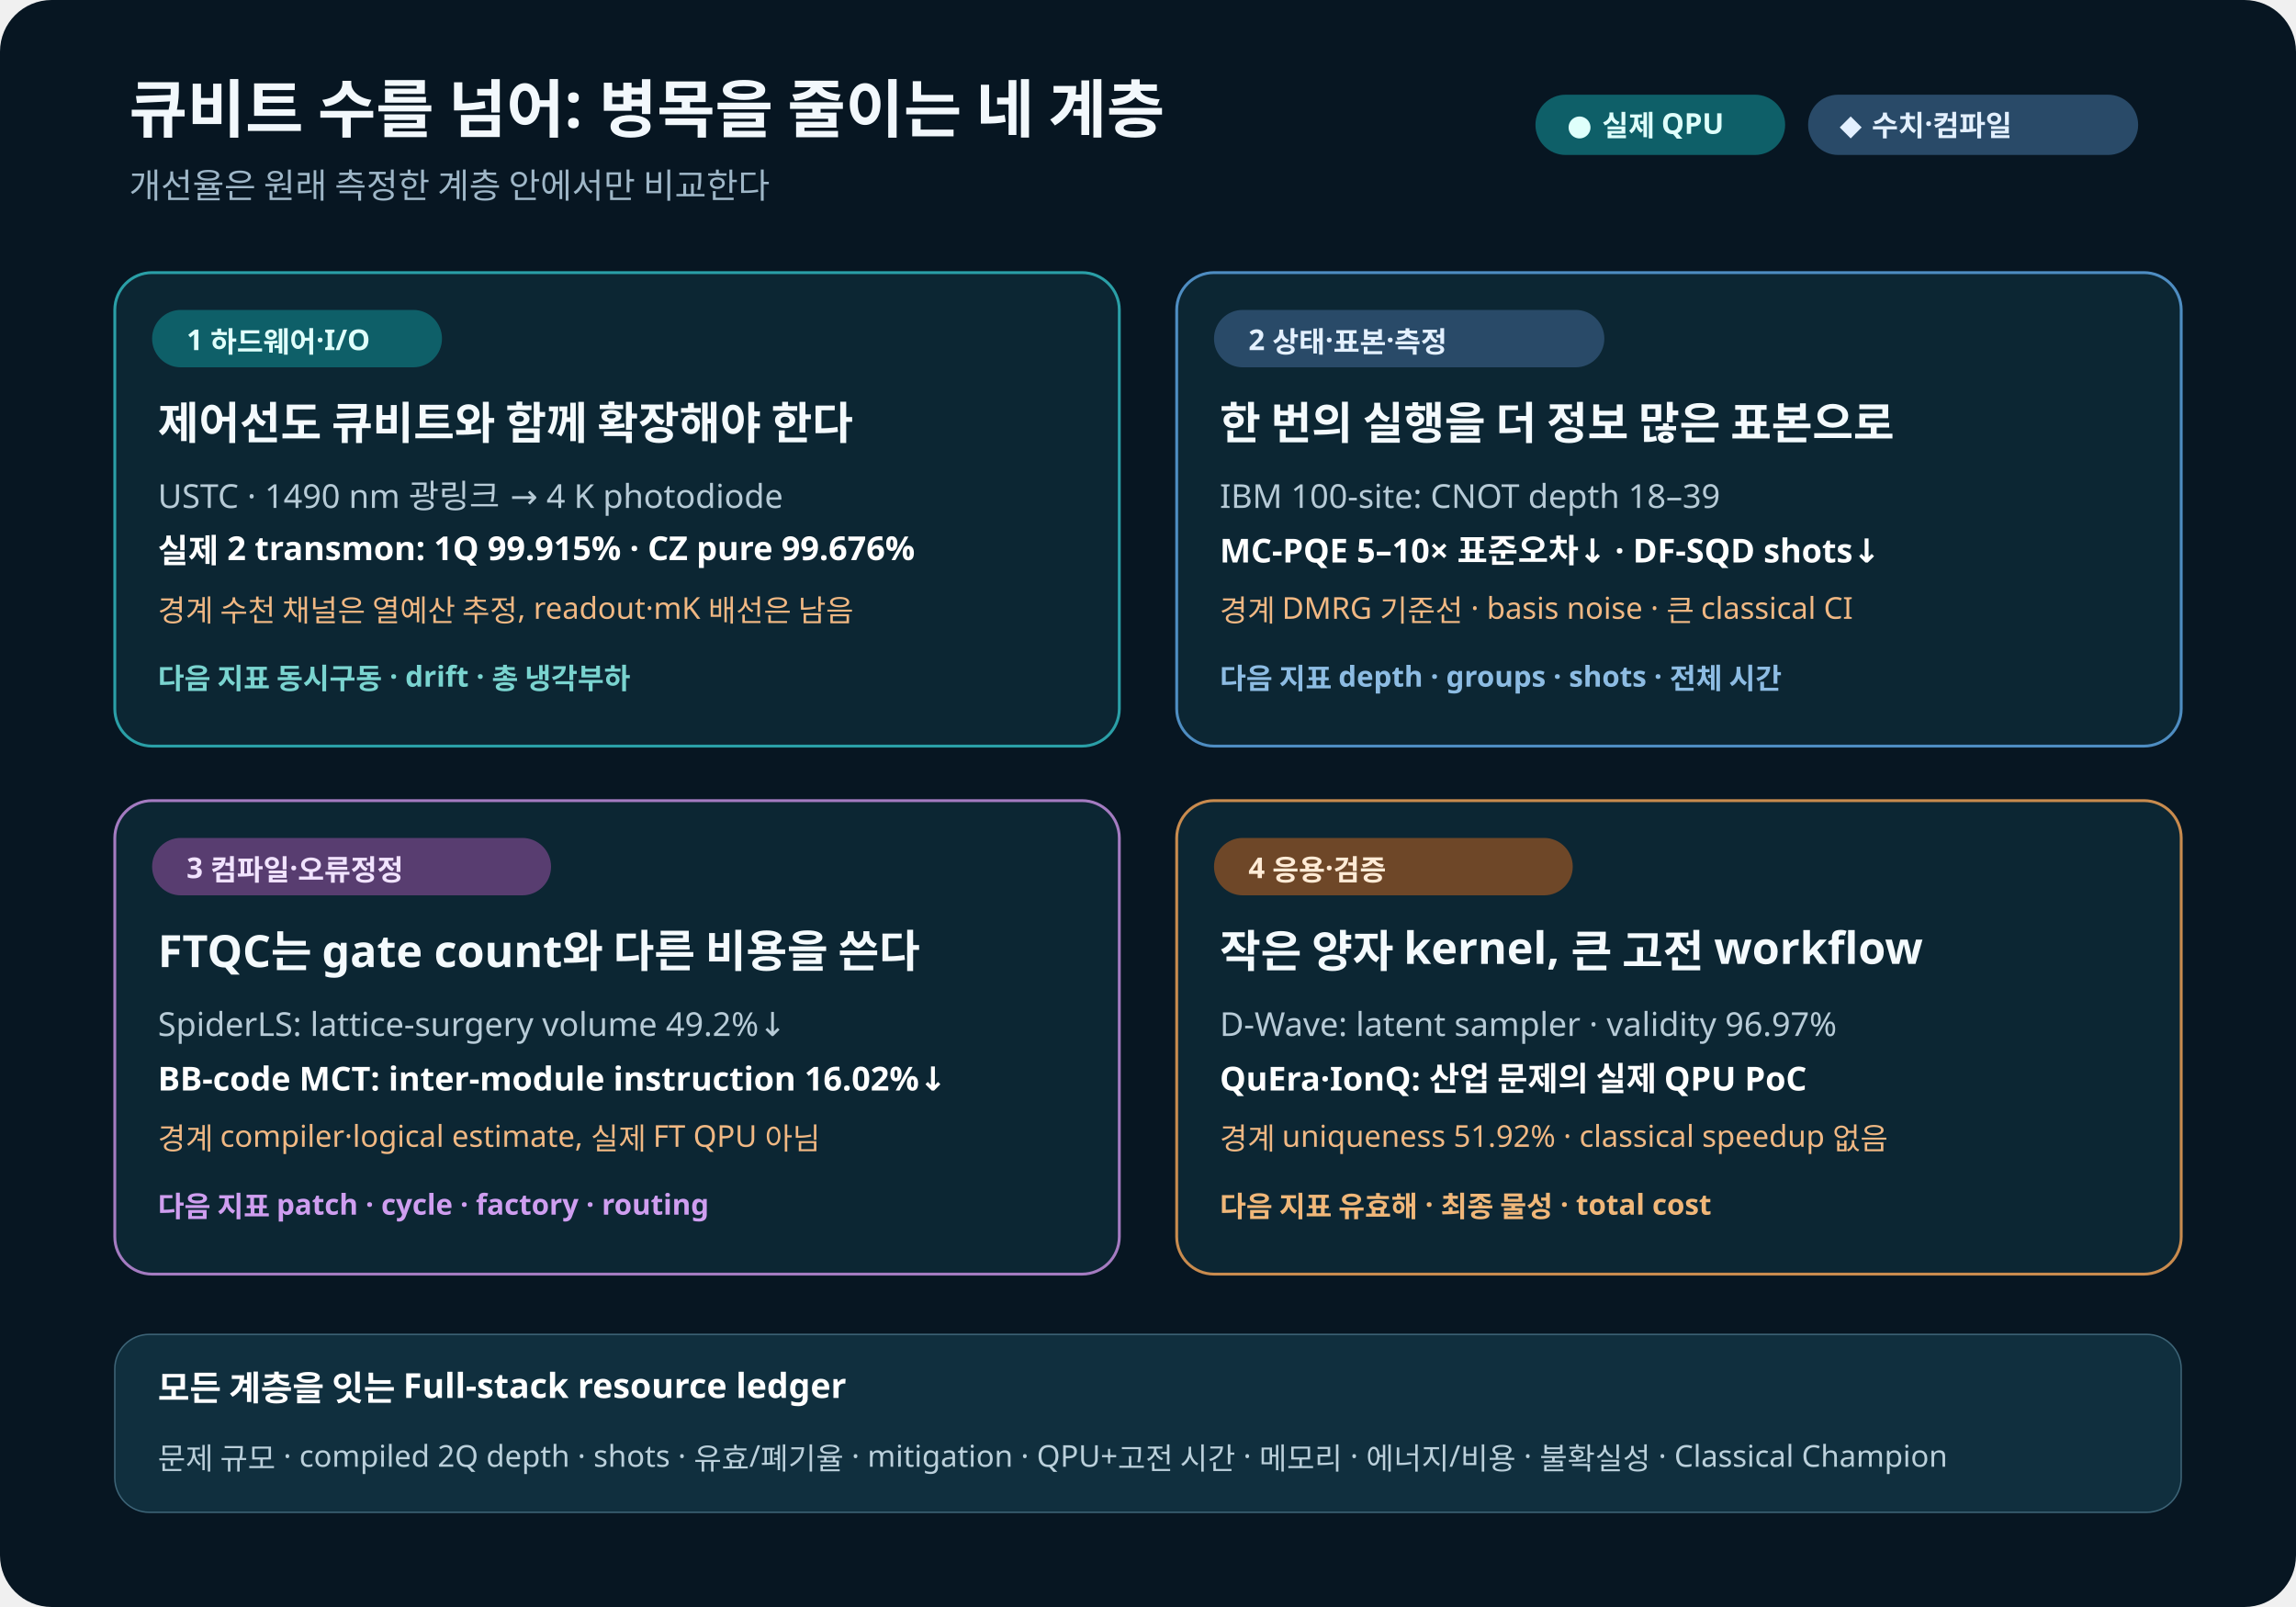
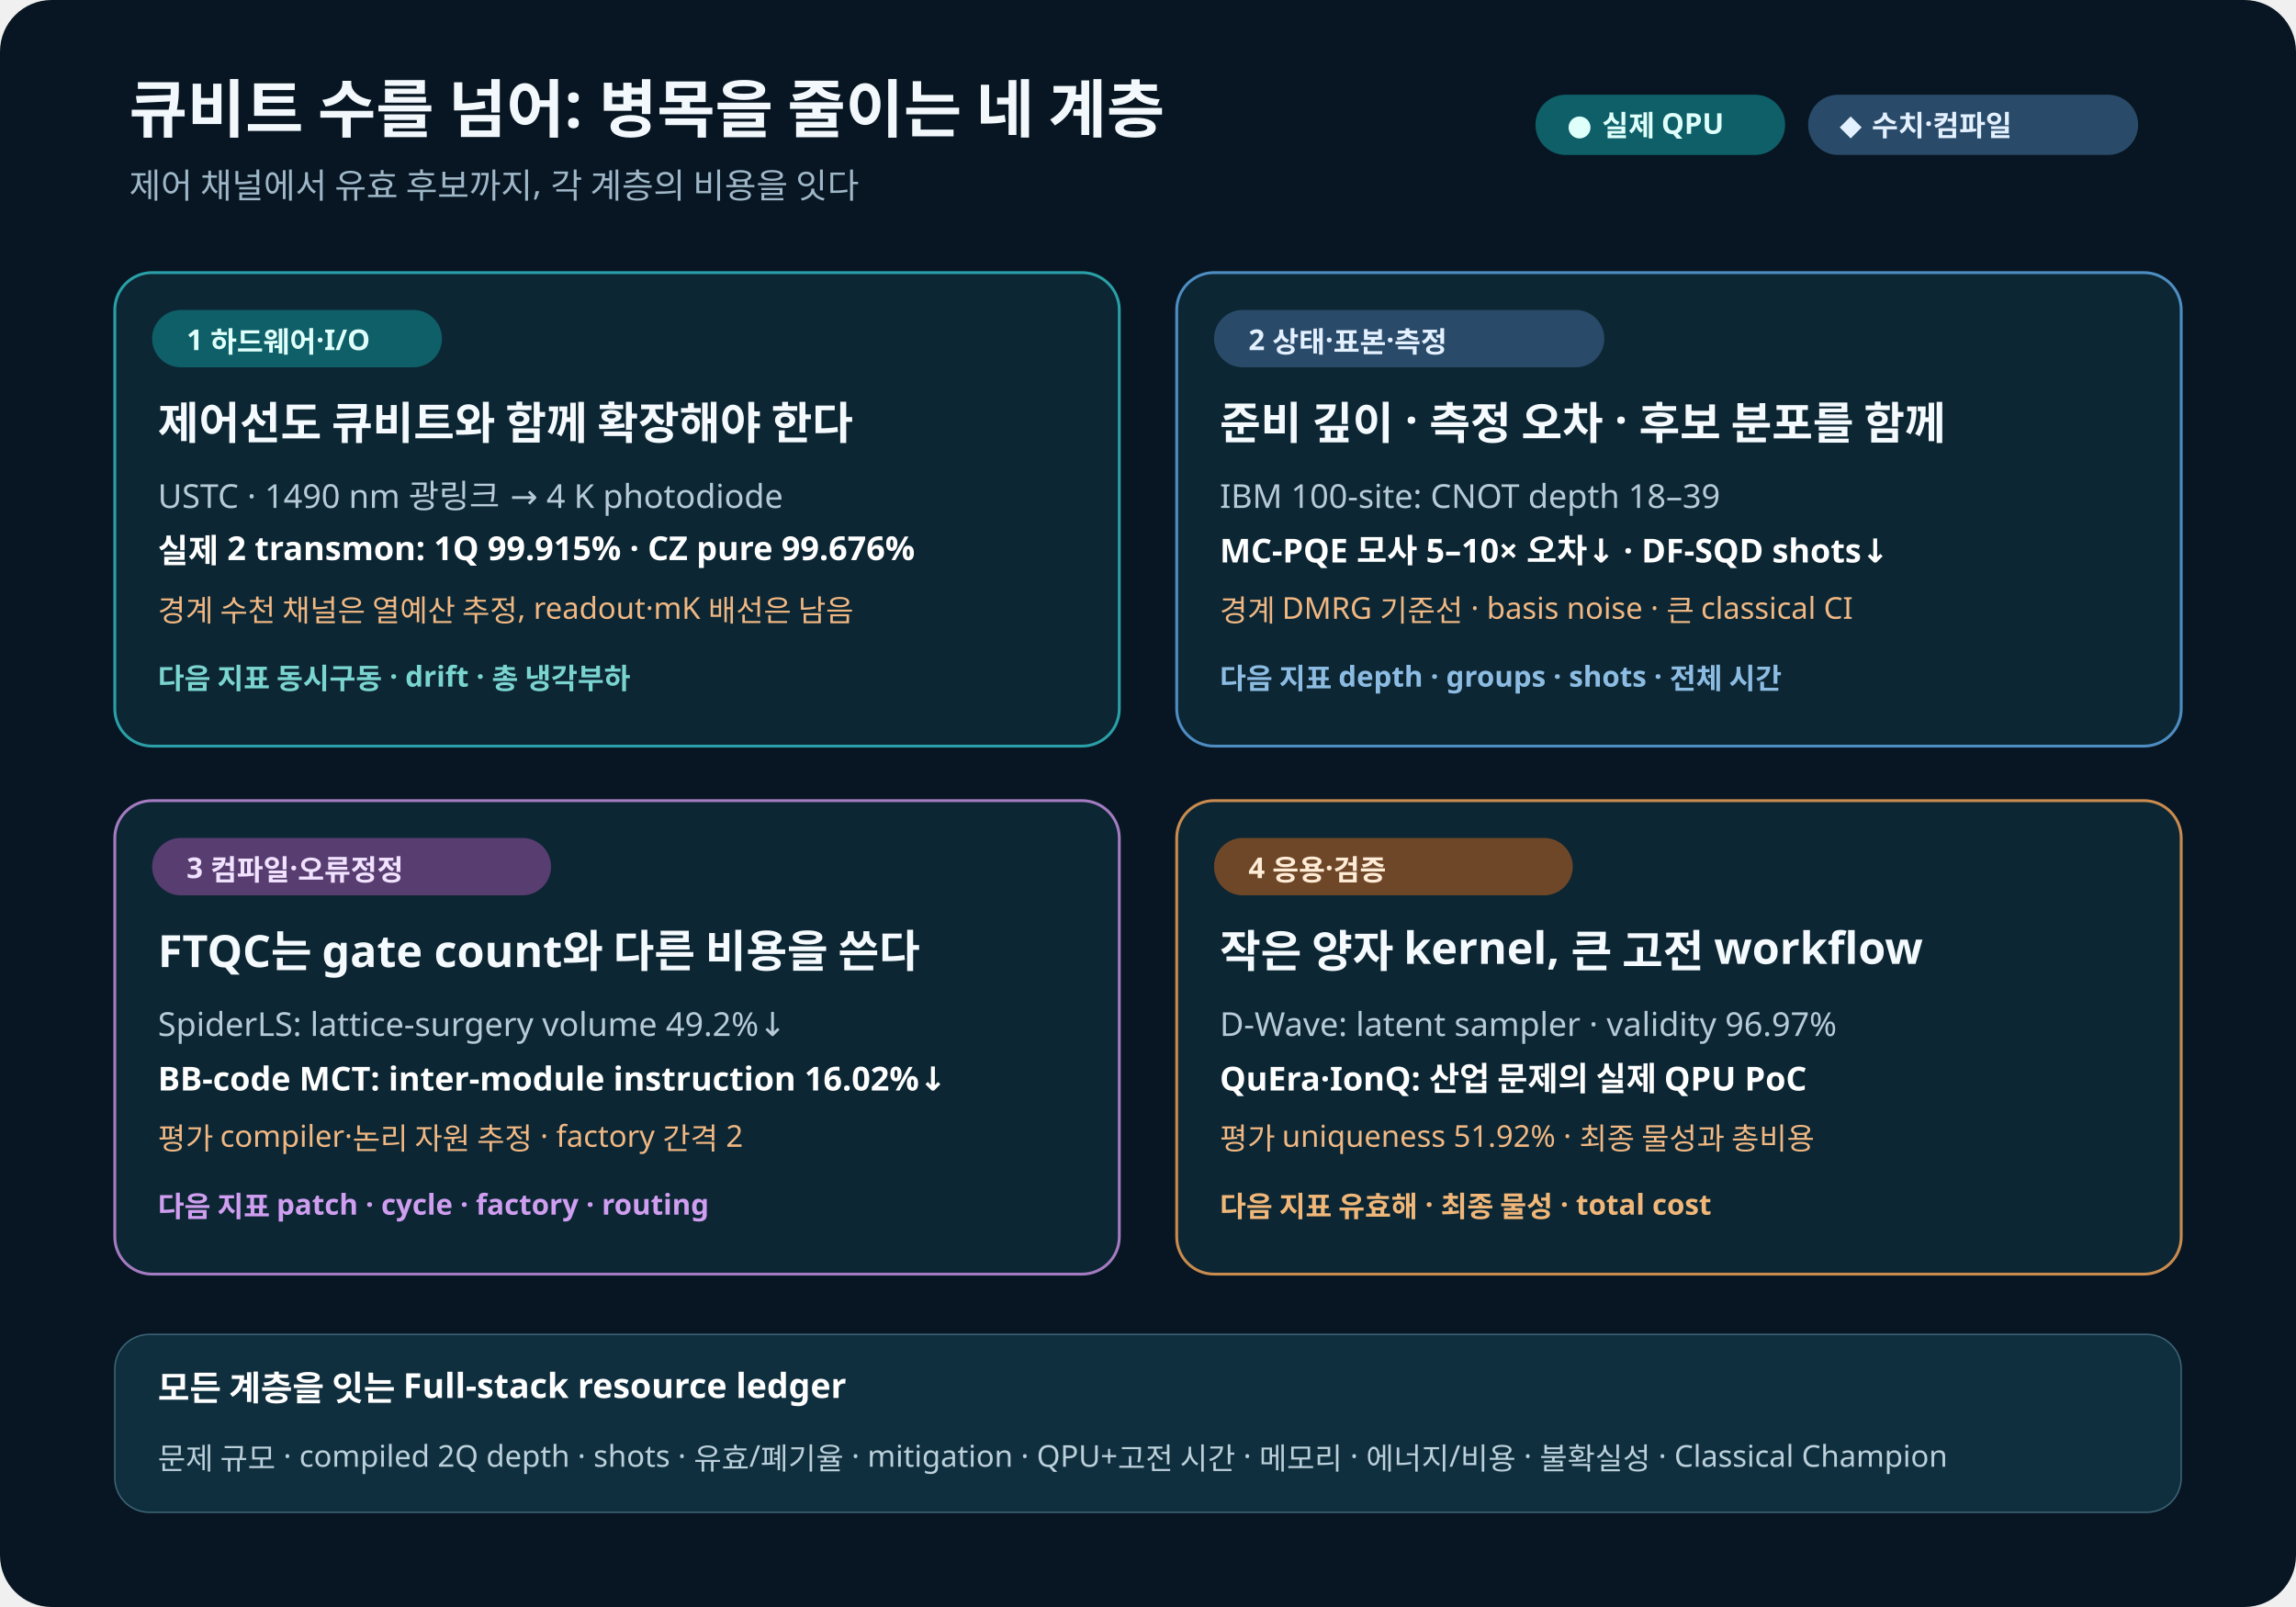
<svg xmlns="http://www.w3.org/2000/svg" width="1600" height="1120" viewBox="0 0 1600 1120" role="img" aria-labelledby="title desc">
  <rect width="1600" height="1120" rx="36" fill="#071622" />
  <text x="90" y="92" fill="#F2F8FC" font-family="Pretendard, Noto Sans KR, sans-serif" font-size="44" font-weight="750">큐비트 수를 넘어: 병목을 줄이는 네 계층</text>
-   <text x="90" y="138" fill="#9FB7C8" font-family="Pretendard, Noto Sans KR, sans-serif" font-size="24">개선율은 원래 측정한 계층 안에서만 비교한다</text>
+   <text x="90" y="138" fill="#9FB7C8" font-family="Pretendard, Noto Sans KR, sans-serif" font-size="24">제어 채널에서 유효 후보까지, 각 계층의 비용을 잇다</text>
  <g font-family="Pretendard, Noto Sans KR, sans-serif" font-size="20" font-weight="650">
    <rect x="1070" y="66" width="174" height="42" rx="21" fill="#0E5F68" />
    <text x="1092" y="94" fill="#DFFFFB">● 실제 QPU</text>
    <rect x="1260" y="66" width="230" height="42" rx="21" fill="#294A68" />
    <text x="1282" y="94" fill="#E3F0FF">◆ 수치·컴파일</text>
  </g>
  <g font-family="Pretendard, Noto Sans KR, sans-serif">
    <rect x="80" y="190" width="700" height="330" rx="26" fill="#0C2633" stroke="#2A9FA7" stroke-width="2" />
    <rect x="106" y="216" width="202" height="40" rx="20" fill="#0E5F68" />
    <text x="130" y="244" fill="#DFFFFB" font-size="20" font-weight="700">1  하드웨어·I/O</text>
    <text x="110" y="306" fill="#F4FAFD" font-size="31" font-weight="750">제어선도 큐비트와 함께 확장해야 한다</text>
    <text x="110" y="354" fill="#B7CBD7" font-size="23">USTC · 1490 nm 광링크 → 4 K photodiode</text>
    <text x="110" y="392" fill="#FFFFFF" font-size="23" font-weight="650">실제 2 transmon: 1Q 99.915% · CZ pure 99.676%</text>
    <text x="110" y="433" fill="#F1B883" font-size="21">경계  수천 채널은 열예산 추정, readout·mK 배선은 남음</text>
    <text x="110" y="480" fill="#7AD4D0" font-size="20" font-weight="700">다음 지표  동시구동 · drift · 총 냉각부하</text>
    <rect x="820" y="190" width="700" height="330" rx="26" fill="#0C2633" stroke="#4E8DC2" stroke-width="2" />
    <rect x="846" y="216" width="272" height="40" rx="20" fill="#294A68" />
    <text x="870" y="244" fill="#E3F0FF" font-size="20" font-weight="700">2  상태·표본·측정</text>
-     <text x="850" y="306" fill="#F4FAFD" font-size="31" font-weight="750">한 번의 실행을 더 정보 많은 표본으로</text>
+     <text x="850" y="306" fill="#F4FAFD" font-size="31" font-weight="750">준비 깊이 · 측정 오차 · 후보 분포를 함께</text>
    <text x="850" y="354" fill="#B7CBD7" font-size="23">IBM 100-site: CNOT depth 18–39</text>
-     <text x="850" y="392" fill="#FFFFFF" font-size="23" font-weight="650">MC-PQE 5–10× 표준오차↓ · DF-SQD shots↓</text>
+     <text x="850" y="392" fill="#FFFFFF" font-size="23" font-weight="650">MC-PQE 모사 5–10× 오차↓ · DF-SQD shots↓</text>
    <text x="850" y="433" fill="#F1B883" font-size="21">경계  DMRG 기준선 · basis noise · 큰 classical CI</text>
    <text x="850" y="480" fill="#8DBCE3" font-size="20" font-weight="700">다음 지표  depth · groups · shots · 전체 시간</text>
    <rect x="80" y="558" width="700" height="330" rx="26" fill="#0C2633" stroke="#A47BC1" stroke-width="2" />
    <rect x="106" y="584" width="278" height="40" rx="20" fill="#583D70" />
    <text x="130" y="612" fill="#F1E3FF" font-size="20" font-weight="700">3  컴파일·오류정정</text>
    <text x="110" y="674" fill="#F4FAFD" font-size="31" font-weight="750">FTQC는 gate count와 다른 비용을 쓴다</text>
    <text x="110" y="722" fill="#B7CBD7" font-size="23">SpiderLS: lattice-surgery volume 49.2%↓</text>
    <text x="110" y="760" fill="#FFFFFF" font-size="23" font-weight="650">BB-code MCT: inter-module instruction 16.02%↓</text>
-     <text x="110" y="801" fill="#F1B883" font-size="21">경계  compiler·logical estimate, 실제 FT QPU 아님</text>
+     <text x="110" y="801" fill="#F1B883" font-size="21">평가  compiler·논리 자원 추정 · factory 간격 2</text>
    <text x="110" y="848" fill="#CF9EF0" font-size="20" font-weight="700">다음 지표  patch · cycle · factory · routing</text>
    <rect x="820" y="558" width="700" height="330" rx="26" fill="#0C2633" stroke="#C98B4E" stroke-width="2" />
    <rect x="846" y="584" width="250" height="40" rx="20" fill="#6E4728" />
    <text x="870" y="612" fill="#FFEBD6" font-size="20" font-weight="700">4  응용·검증</text>
    <text x="850" y="674" fill="#F4FAFD" font-size="31" font-weight="750">작은 양자 kernel, 큰 고전 workflow</text>
    <text x="850" y="722" fill="#B7CBD7" font-size="23">D-Wave: latent sampler · validity 96.97%</text>
    <text x="850" y="760" fill="#FFFFFF" font-size="23" font-weight="650">QuEra·IonQ: 산업 문제의 실제 QPU PoC</text>
-     <text x="850" y="801" fill="#F1B883" font-size="21">경계  uniqueness 51.92% · classical speedup 없음</text>
+     <text x="850" y="801" fill="#F1B883" font-size="21">평가  uniqueness 51.92% · 최종 물성과 총비용</text>
    <text x="850" y="848" fill="#F0B779" font-size="20" font-weight="700">다음 지표  유효해 · 최종 물성 · total cost</text>
  </g>
  <rect x="80" y="930" width="1440" height="124" rx="24" fill="#102F3E" stroke="#3D6477" />
  <text x="110" y="976" fill="#FFFFFF" font-family="Pretendard, Noto Sans KR, sans-serif" font-size="24" font-weight="750">모든 계층을 잇는 Full-stack resource ledger</text>
  <text x="110" y="1024" fill="#BBD0DB" font-family="Pretendard, Noto Sans KR, sans-serif" font-size="21">문제 규모  ·  compiled 2Q depth  ·  shots  ·  유효/폐기율  ·  mitigation  ·  QPU+고전 시간  ·  메모리  ·  에너지/비용  ·  불확실성  ·  Classical Champion</text>
</svg>
